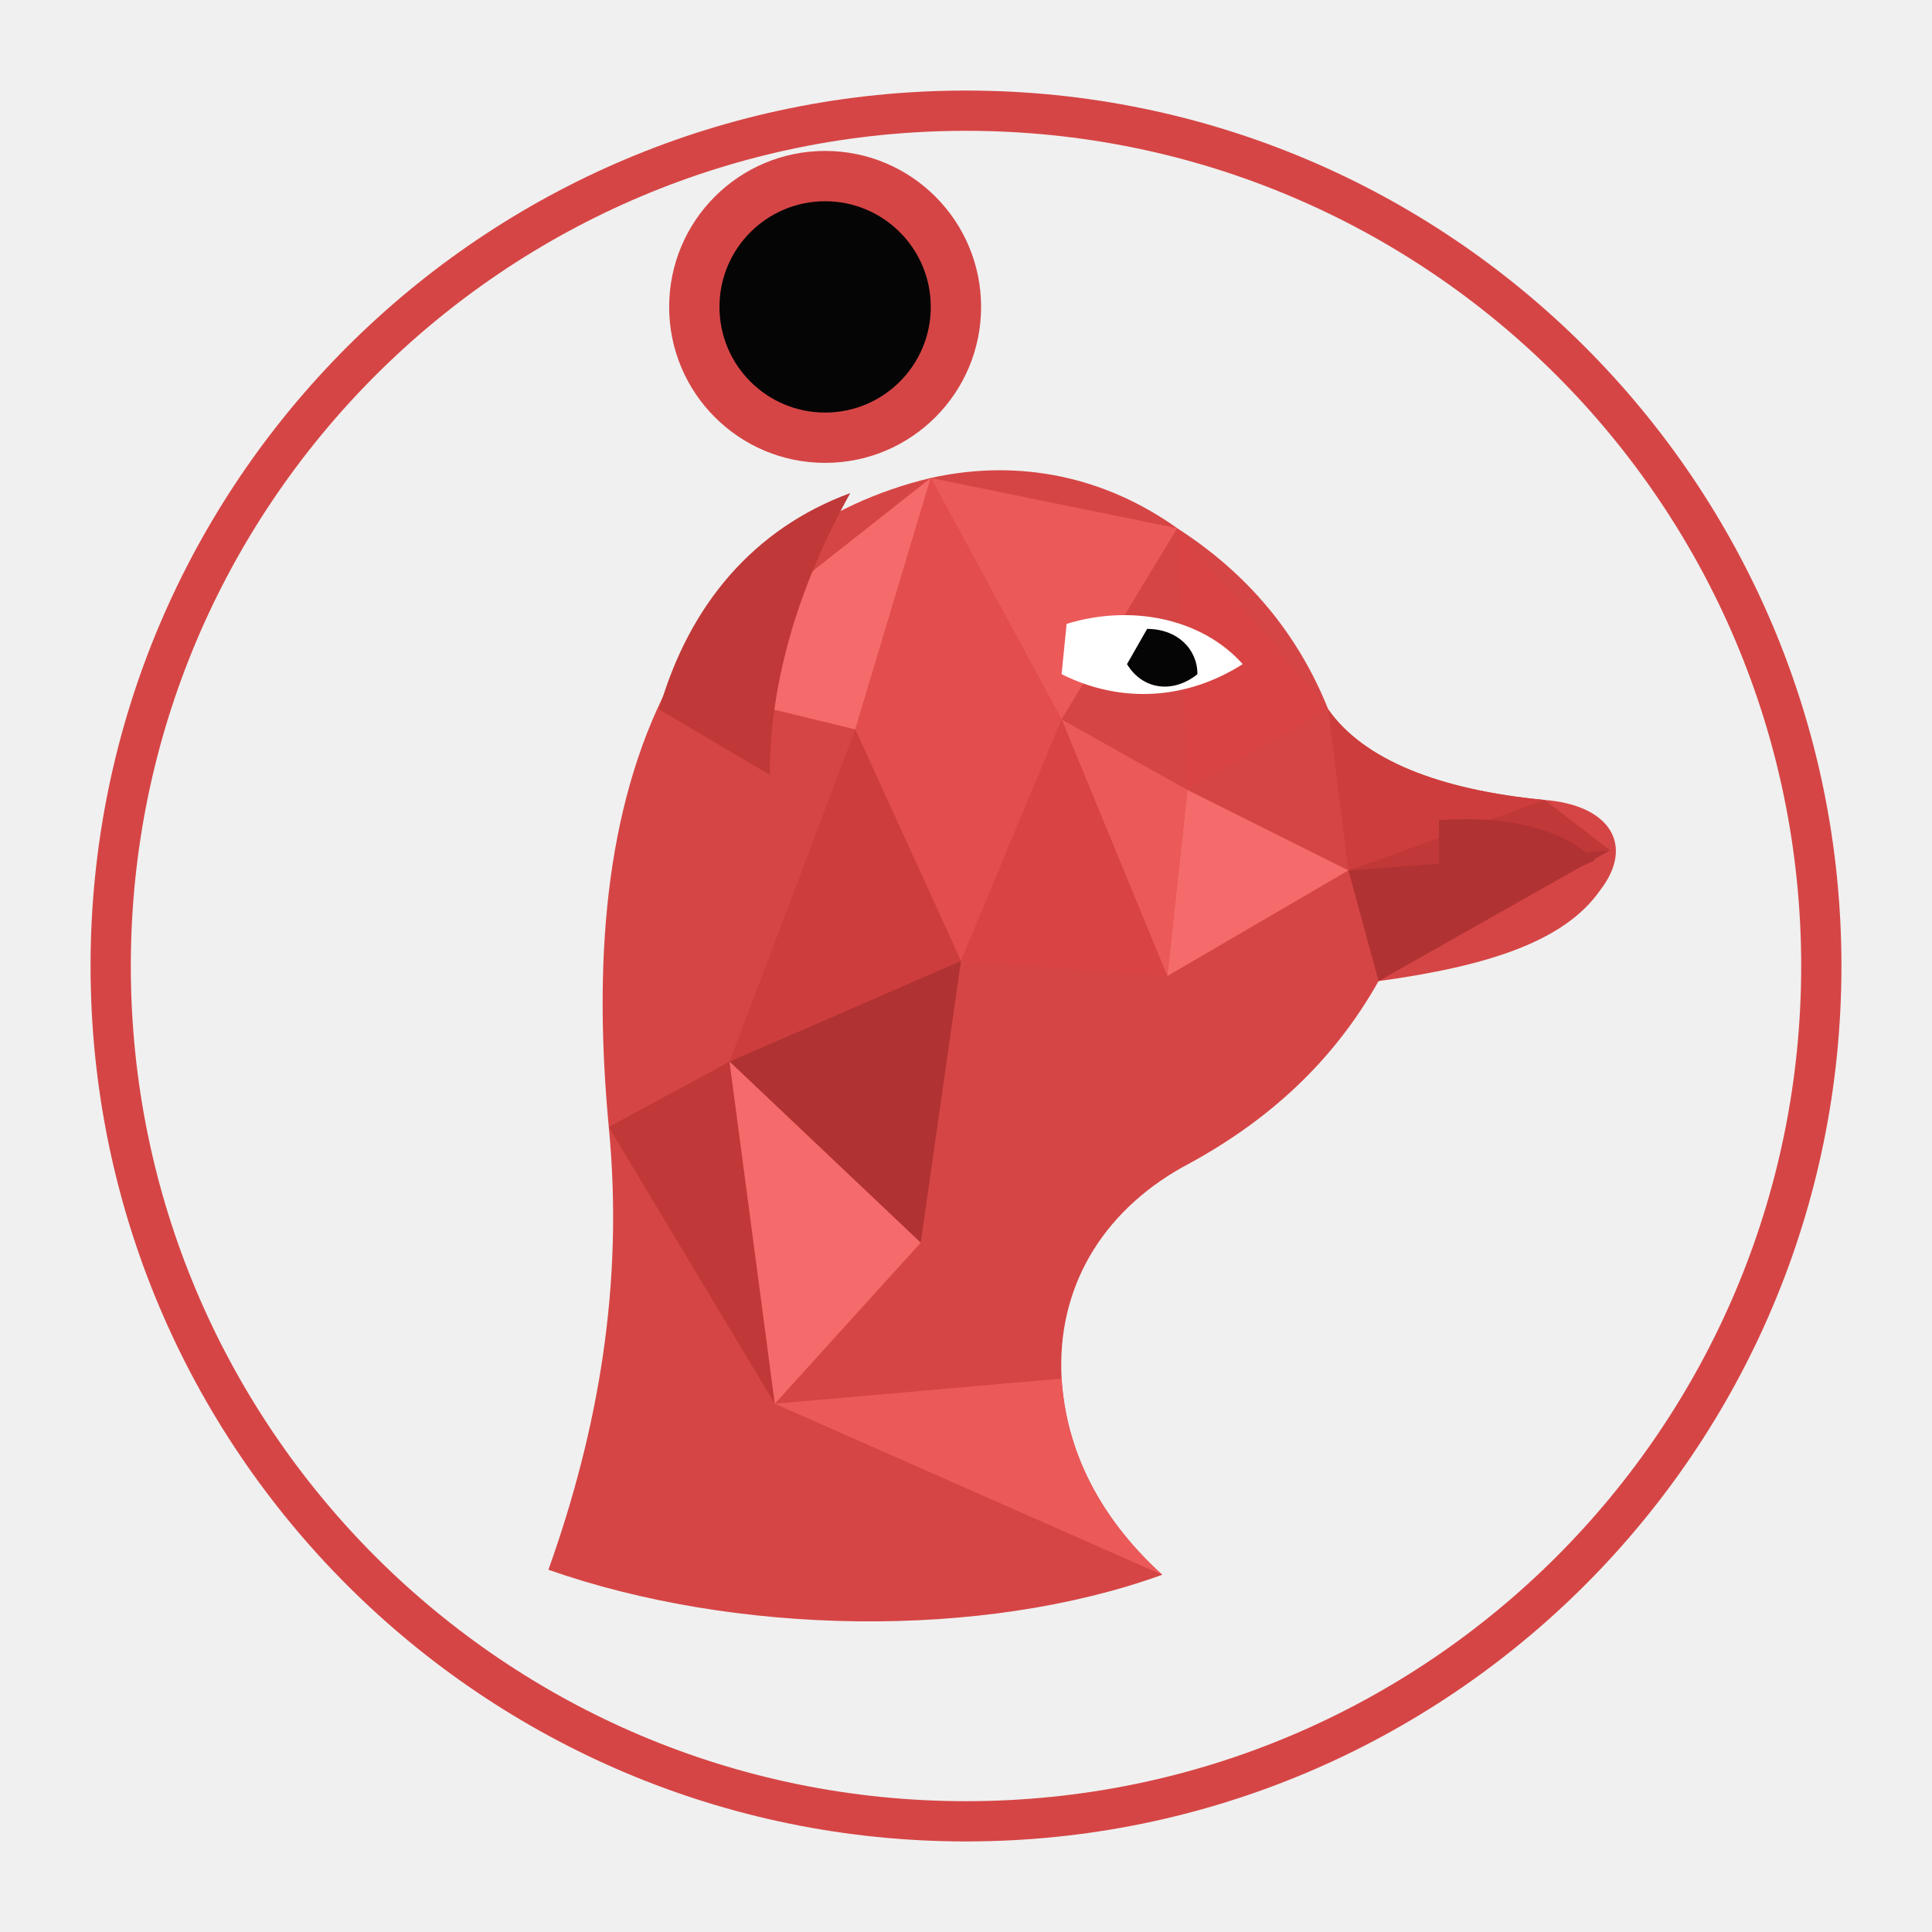
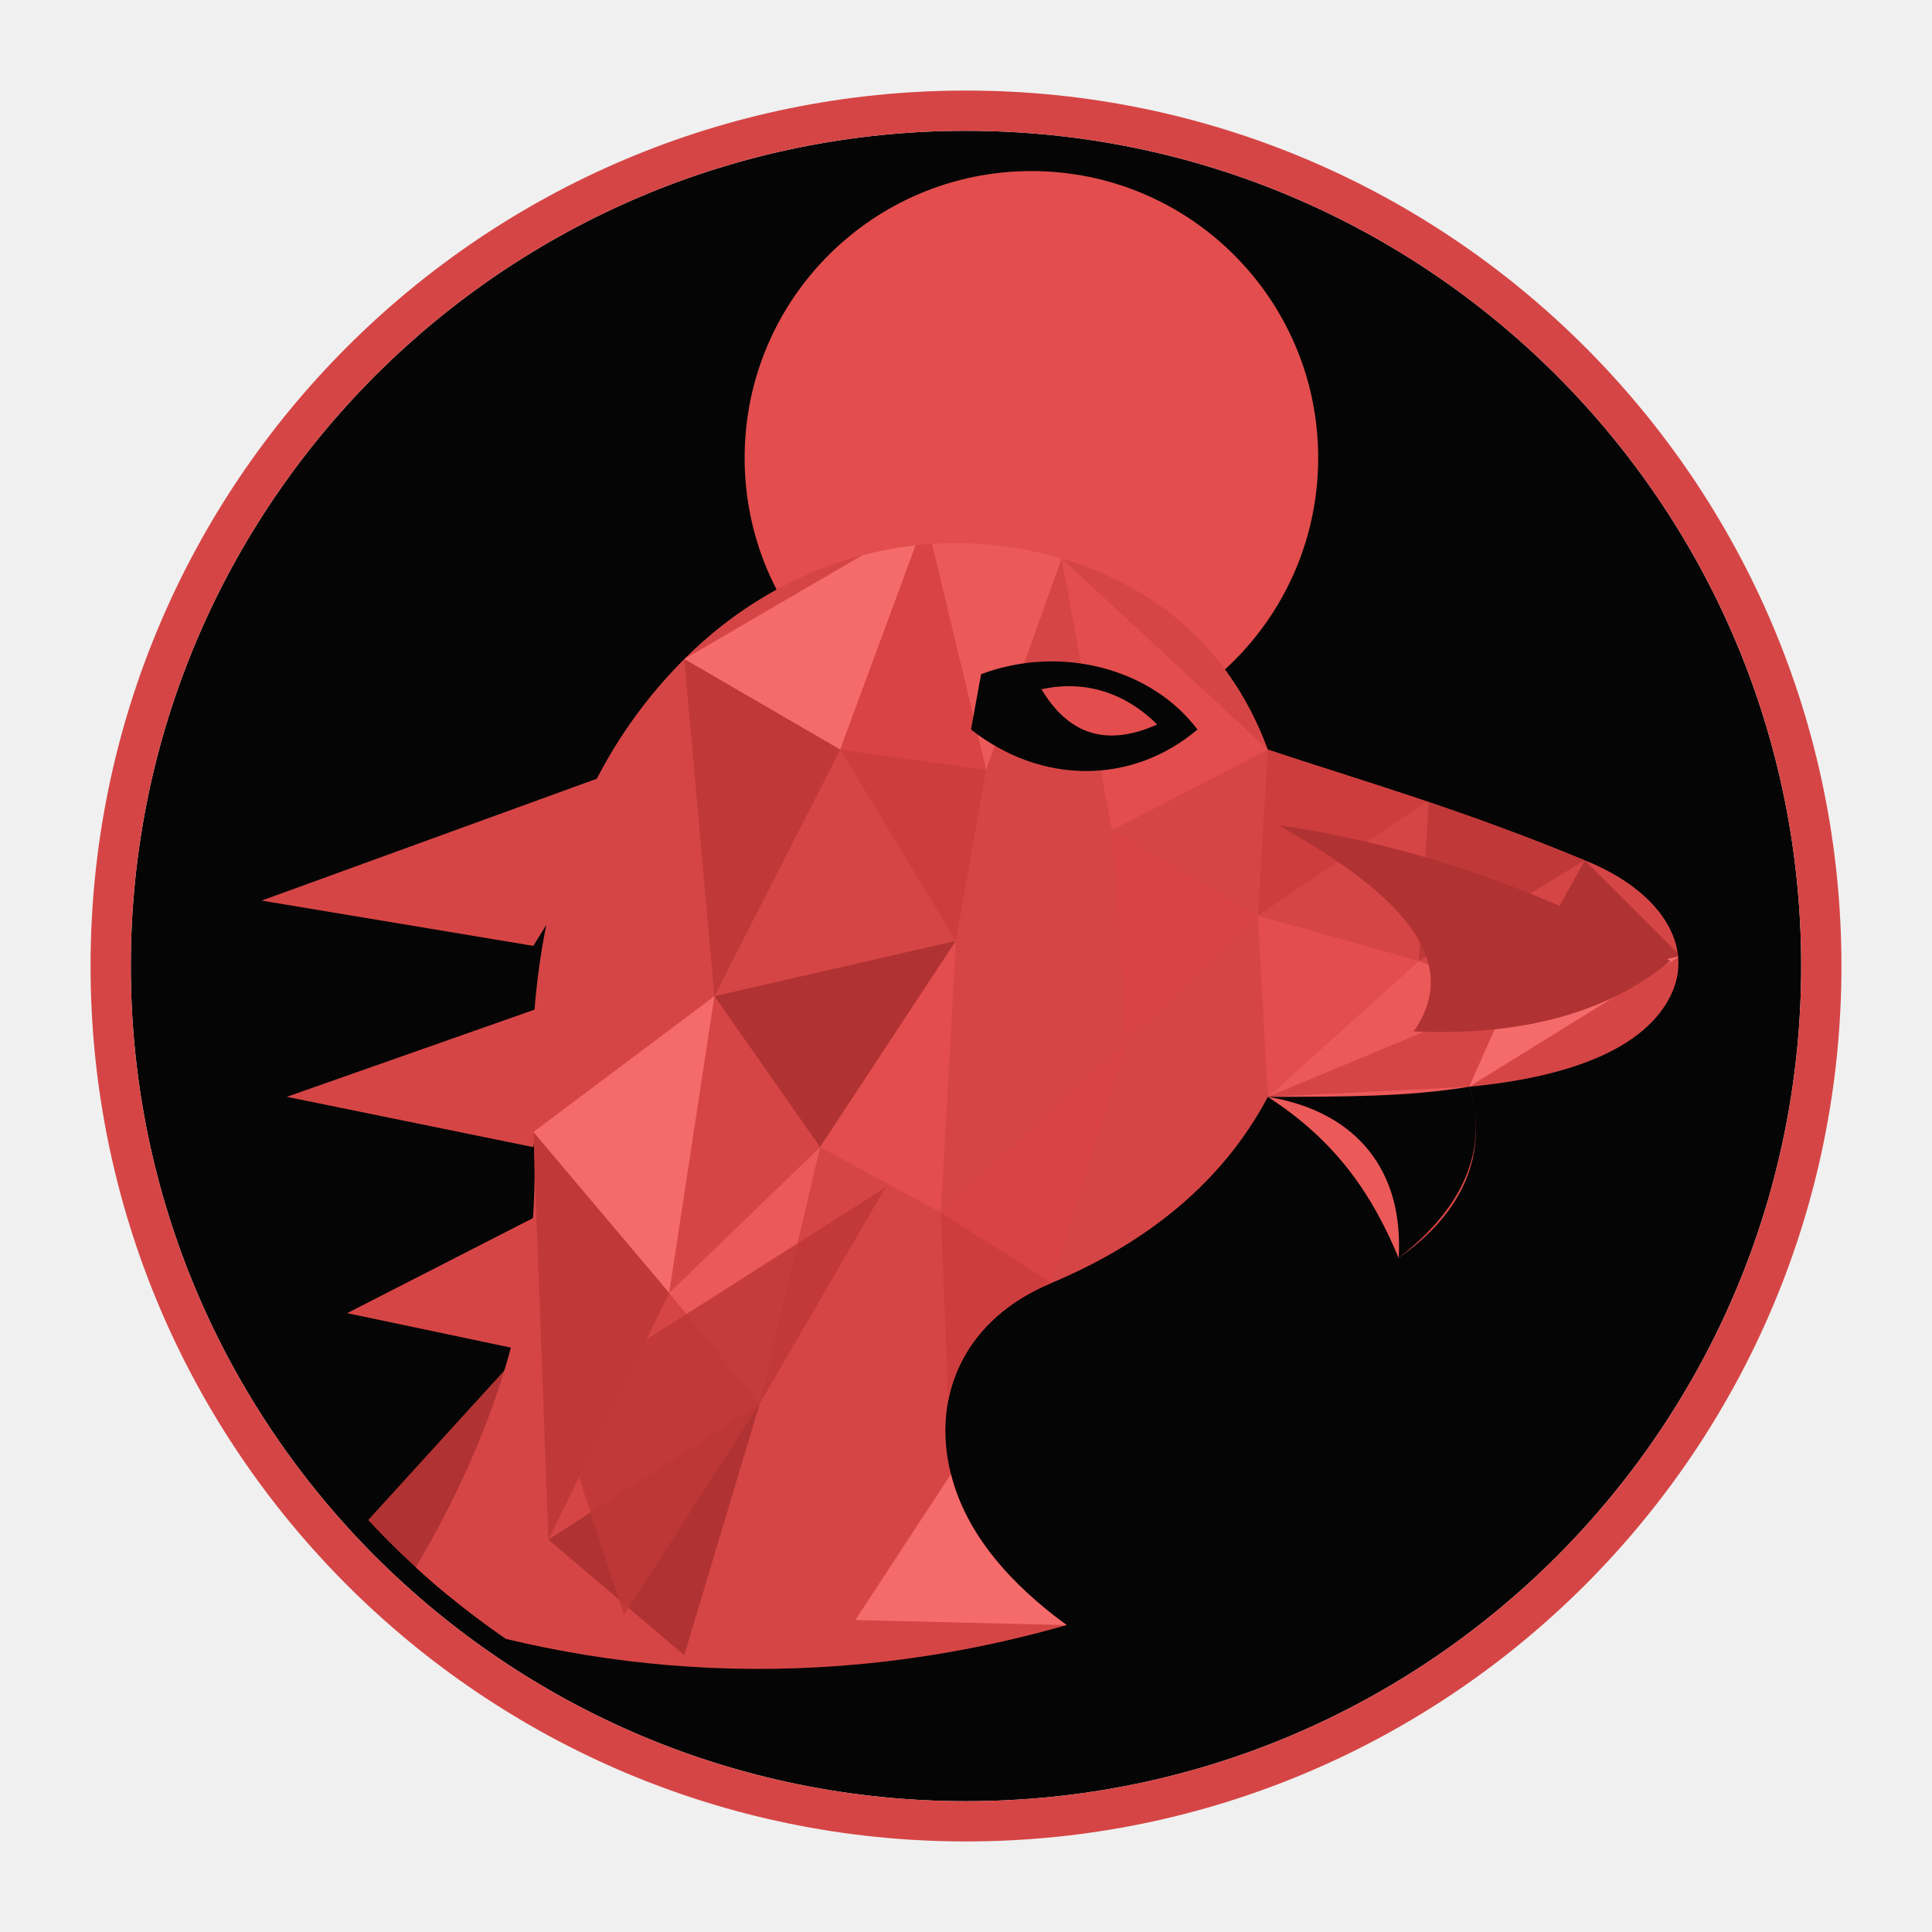
<svg xmlns="http://www.w3.org/2000/svg" viewBox="0 0 384 384" width="384" height="384" role="img" aria-labelledby="title desc" shape-rendering="geometricPrecision">
  <defs>
    <clipPath id="ra-clip" clipPathUnits="userSpaceOnUse">
-       <path d="M109 312 C119 284 124 255 121 224 C118 192 120 161 133 136 C145 113 164 100 185 95 C203 91 220 95 234 105 C248 114 258 126 264 141 C271 151 286 157 307 159 C320 160 325 168 318 177 C311 187 296 192 274 195 C265 211 252 223 235 232 C219 241 210 256 211 274 C212 290 220 303 231 313 C195 326 146 325 109 312 Z" />
+       <path d="M78 319 C98 288 108 257 106 225 C104 188 112 155 136 131 C156 111 184 103 211 111 C231 117 245 130 252 149 C270 155 291 161 315 171 C330 177 337 188 332 198 C327 208 313 214 292 216 C296 229 291 241 278 250 C273 238 266 227 252 218 C243 235 228 247 209 255 C192 262 185 277 189 293 C192 305 201 315 212 323 C163 337 117 333 78 319 Z" />
+     </clipPath>
+     <clipPath id="pantheon-field-clip" clipPathUnits="userSpaceOnUse">
+       <circle cx="192" cy="192" r="162" />
    </clipPath>
  </defs>
-   <path id="ra-silhouette" d="M109 312 C119 284 124 255 121 224 C118 192 120 161 133 136 C145 113 164 100 185 95 C203 91 220 95 234 105 C248 114 258 126 264 141 C271 151 286 157 307 159 C320 160 325 168 318 177 C311 187 296 192 274 195 C265 211 252 223 235 232 C219 241 210 256 211 274 C212 290 220 303 231 313 C195 326 146 325 109 312 Z" fill="#d64545" />
-   <g id="pantheon-lowpoly-mark" clip-path="url(#ra-clip)" data-facets="18">
-     <polygon points="133,136 185,95 170,145" fill="#f56a6a" />
-     <polygon points="185,95 234,105 211,143" fill="#ec5959" />
-     <polygon points="185,95 211,143 170,145" fill="#e34d4d" />
-     <polygon points="234,105 264,141 236,157" fill="#d94343" />
-     <polygon points="234,105 236,157 211,143" fill="#d64545" />
-     <polygon points="264,141 307,159 268,173" fill="#ce3d3d" />
-     <polygon points="307,159 320,169 268,173" fill="#c03838" />
-     <polygon points="320,169 274,195 268,173" fill="#b13232" />
-     <polygon points="236,157 268,173 232,194" fill="#f56a6a" />
-     <polygon points="211,143 236,157 232,194" fill="#ec5959" />
-     <polygon points="170,145 211,143 191,191" fill="#e34d4d" />
-     <polygon points="211,143 232,194 191,191" fill="#d94343" />
-     <polygon points="133,136 170,145 145,211" fill="#d64545" />
-     <polygon points="145,211 170,145 191,191" fill="#ce3d3d" />
-     <polygon points="121,224 145,211 154,279" fill="#c03838" />
-     <polygon points="145,211 191,191 183,247" fill="#b13232" />
-     <polygon points="145,211 183,247 154,279" fill="#f56a6a" />
-     <polygon points="154,279 211,274 231,313" fill="#ec5959" />
+   <circle id="pantheon-field" cx="192" cy="192" r="166" fill="#050505" />
+   <g clip-path="url(#pantheon-field-clip)">
+     <circle cx="205" cy="91" r="57" fill="#e34d4d" />
+     <path d="M52 179 L129 151 L106 188 Z M57 218 L111 199 L106 228 Z M69 261 L112 239 L107 269 Z" fill="#d64545" />
+     <path d="M66 310 L117 254 L151 281 L132 330 Z" fill="#b13232" />
+     <path id="ra-silhouette" d="M78 319 C98 288 108 257 106 225 C104 188 112 155 136 131 C156 111 184 103 211 111 C231 117 245 130 252 149 C270 155 291 161 315 171 C330 177 337 188 332 198 C327 208 313 214 292 216 C296 229 291 241 278 250 C273 238 266 227 252 218 C243 235 228 247 209 255 C192 262 185 277 189 293 C192 305 201 315 212 323 C163 337 117 333 78 319 Z" fill="#d64545" />
+     <g id="pantheon-lowpoly-mark" clip-path="url(#ra-clip)" data-facets="26">
+       <polygon points="136,131 184,103 167,149" fill="#f56a6a" />
+       <polygon points="184,103 211,111 196,153" fill="#ec5959" />
+       <polygon points="211,111 252,149 221,165" fill="#e34d4d" />
+       <polygon points="184,103 196,153 167,149" fill="#d94343" />
+       <polygon points="196,153 221,165 190,187" fill="#d64545" />
+       <polygon points="252,149 284,159 250,182" fill="#ce3d3d" />
+       <polygon points="284,159 315,171 282,191" fill="#c03838" />
+       <polygon points="315,171 334,190 300,198" fill="#b13232" />
+       <polygon points="334,190 292,216 300,198" fill="#f56a6a" />
+       <polygon points="282,191 300,198 252,218" fill="#ec5959" />
+       <polygon points="250,182 282,191 252,218" fill="#e34d4d" />
+       <polygon points="221,165 250,182 224,207" fill="#d94343" />
+       <polygon points="190,187 221,165 224,207" fill="#d64545" />
+       <polygon points="167,149 196,153 190,187" fill="#ce3d3d" />
+       <polygon points="136,131 167,149 142,198" fill="#c03838" />
+       <polygon points="142,198 190,187 163,228" fill="#b13232" />
+       <polygon points="106,225 142,198 133,257" fill="#f56a6a" />
+       <polygon points="133,257 163,228 151,279" fill="#ec5959" />
+       <polygon points="163,228 190,187 187,241" fill="#e34d4d" />
+       <polygon points="187,241 224,207 209,255" fill="#d94343" />
+       <polygon points="151,279 187,241 170,322" fill="#d64545" />
+       <polygon points="187,241 209,255 189,293" fill="#ce3d3d" />
+       <polygon points="106,225 133,257 109,306" fill="#c03838" />
+       <polygon points="109,306 151,279 136,329" fill="#b13232" />
+       <polygon points="170,322 189,293 212,323" fill="#f56a6a" />
+       <polygon points="252,218 292,216 278,250" fill="#ec5959" />
+     </g>
+     <path d="M195 134 C211 128 229 133 238 145 C225 156 207 156 193 145 Z" fill="#050505" />
+     <path d="M207 137 C216 135 224 138 230 144 C221 148 213 147 207 137 Z" fill="#e34d4d" />
+     <path d="M254 164 C282 168 309 178 332 191 C320 201 303 206 281 205 C290 192 281 179 254 164 Z" fill="#b13232" />
+     <path d="M292 216 C296 228 291 240 278 250 C279 233 270 221 252 218 C267 218 280 218 292 216 Z" fill="#050505" />
+     <path d="M110 278 L176 236 L151 279 L124 321 Z" fill="#c03838" opacity=".86" />
  </g>
-   <path d="M212 124 C225 120 239 123 247 132 C236 139 223 140 211 134 Z" fill="#ffffff" />
-   <path d="M228 125 C234 125 238 129 238 134 C233 138 227 137 224 132 Z" fill="#050505" />
-   <path d="M286 163 C300 162 311 165 317 171 C309 175 298 177 286 176 Z" fill="#b13232" />
-   <path d="M131 141 C137 120 150 105 169 98 C159 116 153 135 153 154 Z" fill="#c03838" />
-   <path d="M195 61 A31 31 0 1 0 133 61 A31 31 0 1 0 195 61 Z" fill="#d64545" />
-   <path d="M185 61 A21 21 0 1 1 143 61 A21 21 0 1 1 185 61 Z" fill="#050505" fill-rule="evenodd" />
  <path id="moko-red-ring" d="M366 192 A174 174 0 1 0 18 192 A174 174 0 1 0 366 192 Z M358 192 A166 166 0 1 1 26 192 A166 166 0 1 1 358 192 Z" fill="#d64545" fill-rule="evenodd" />
</svg>
